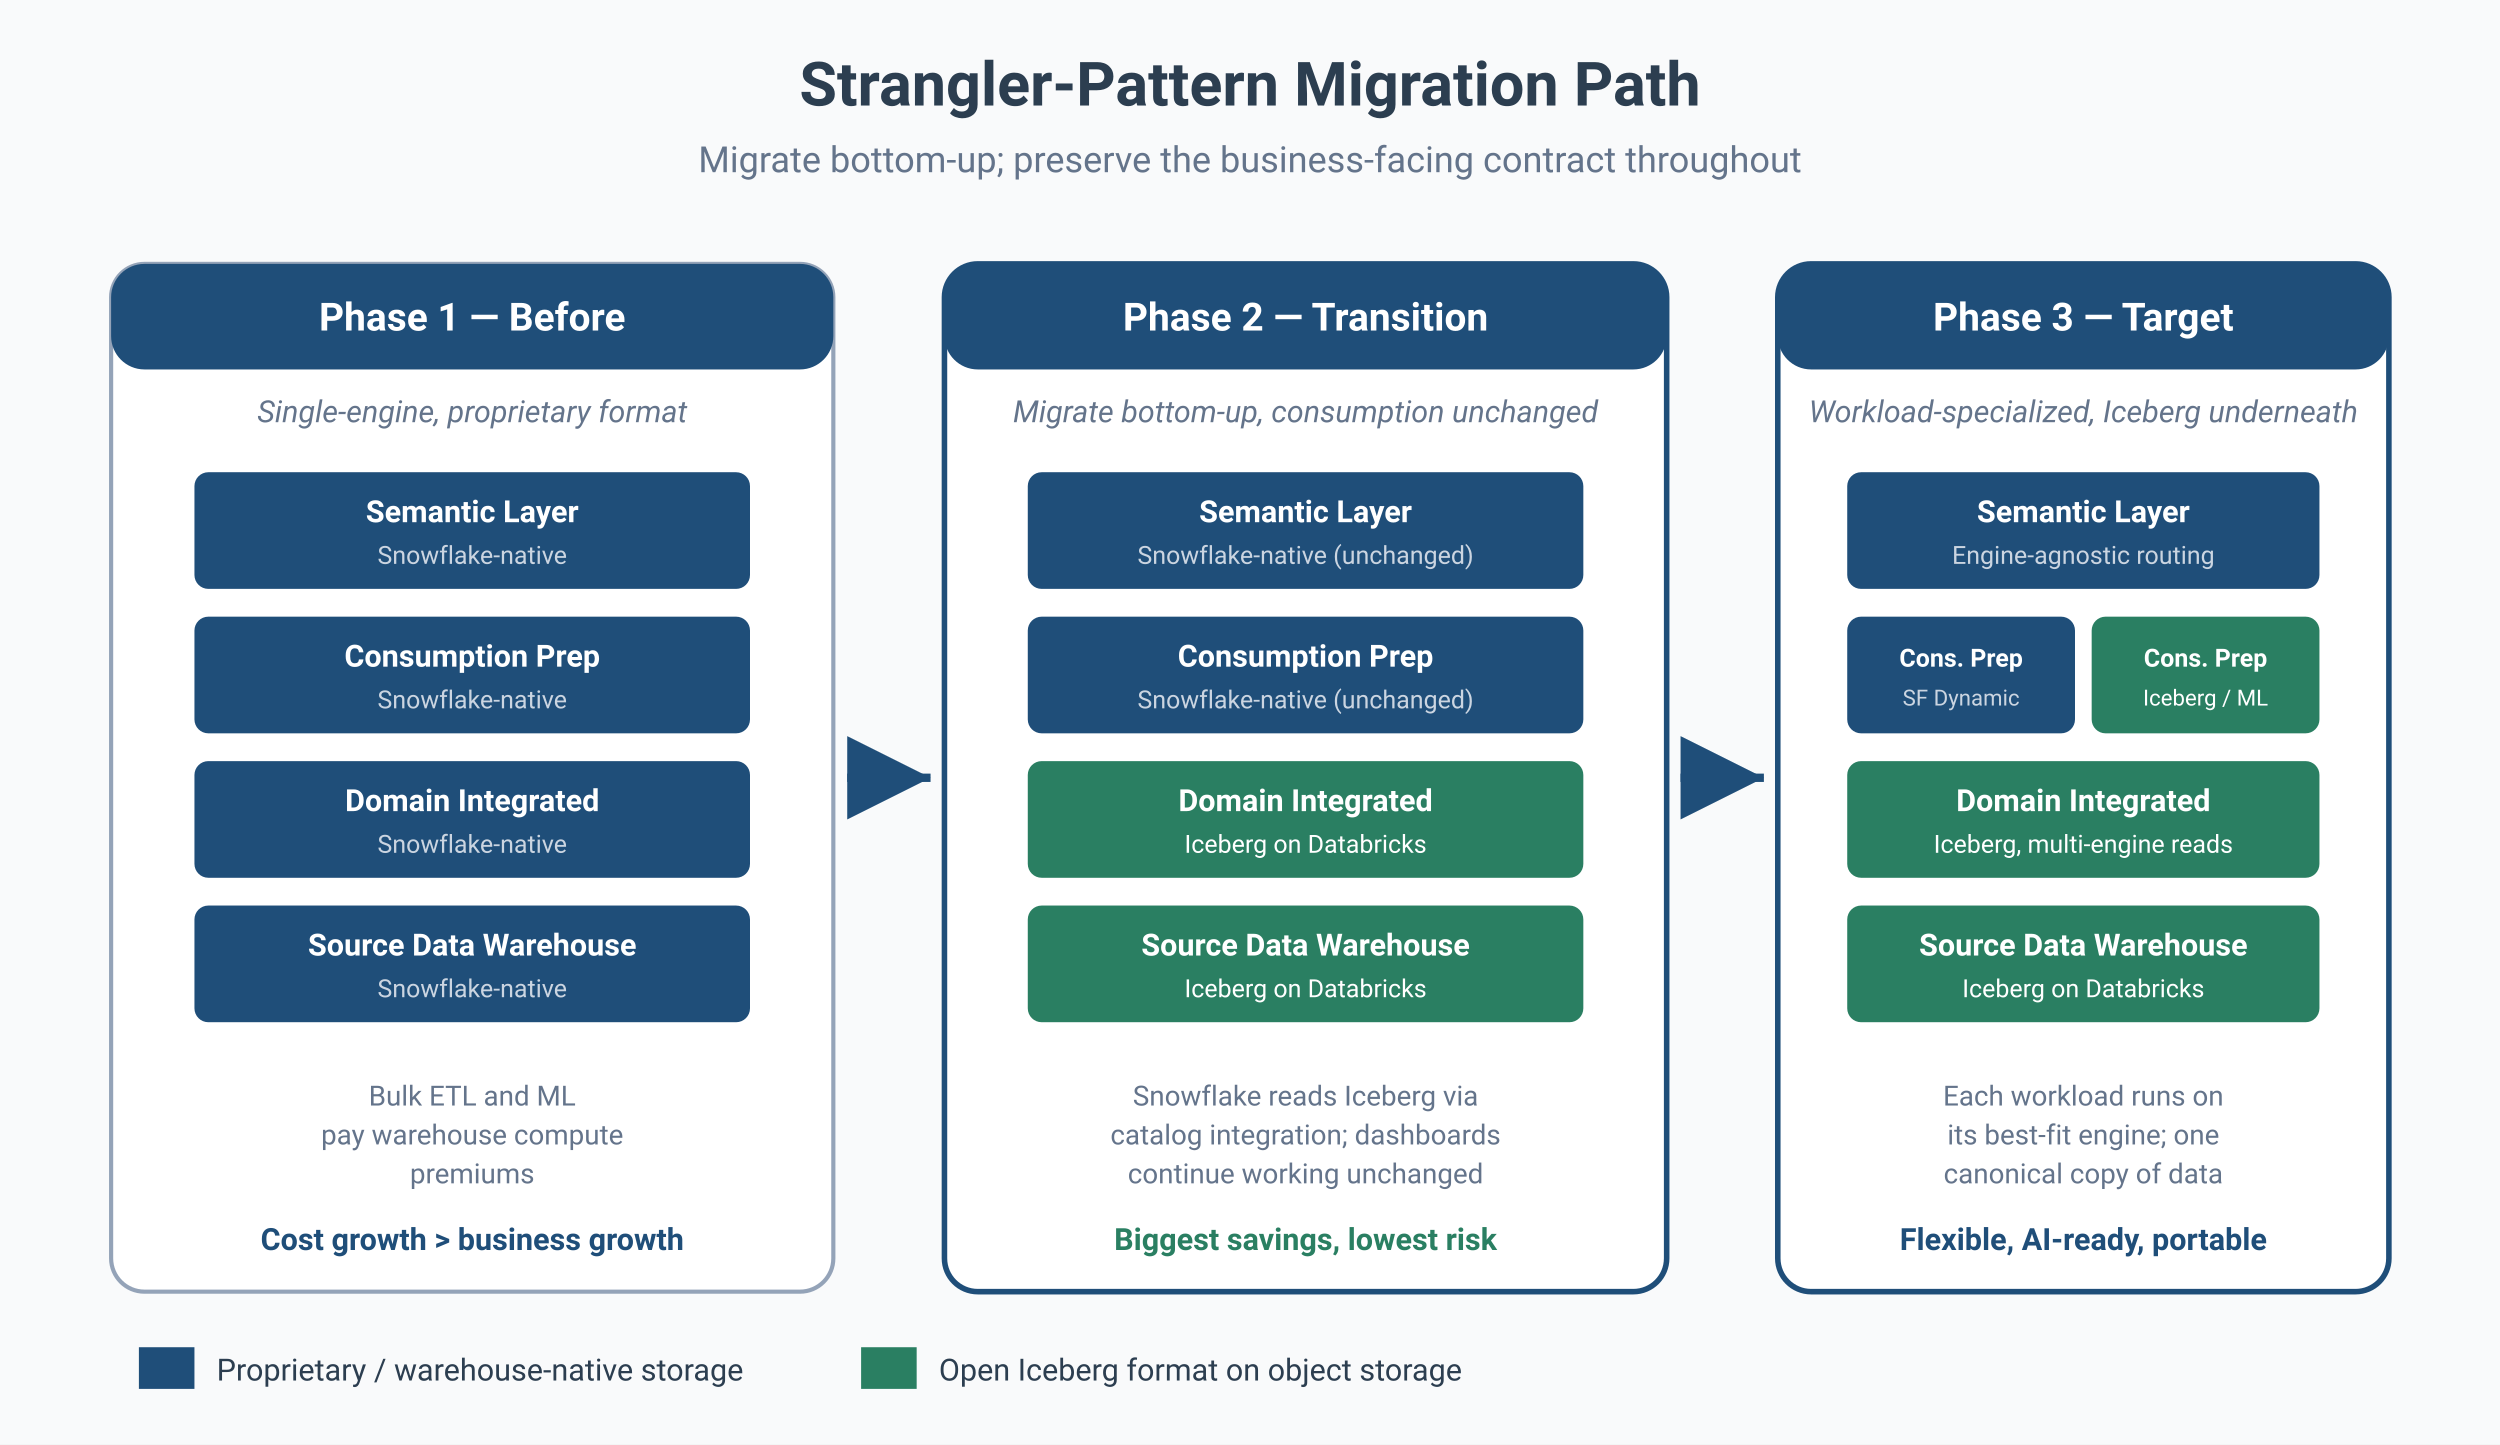
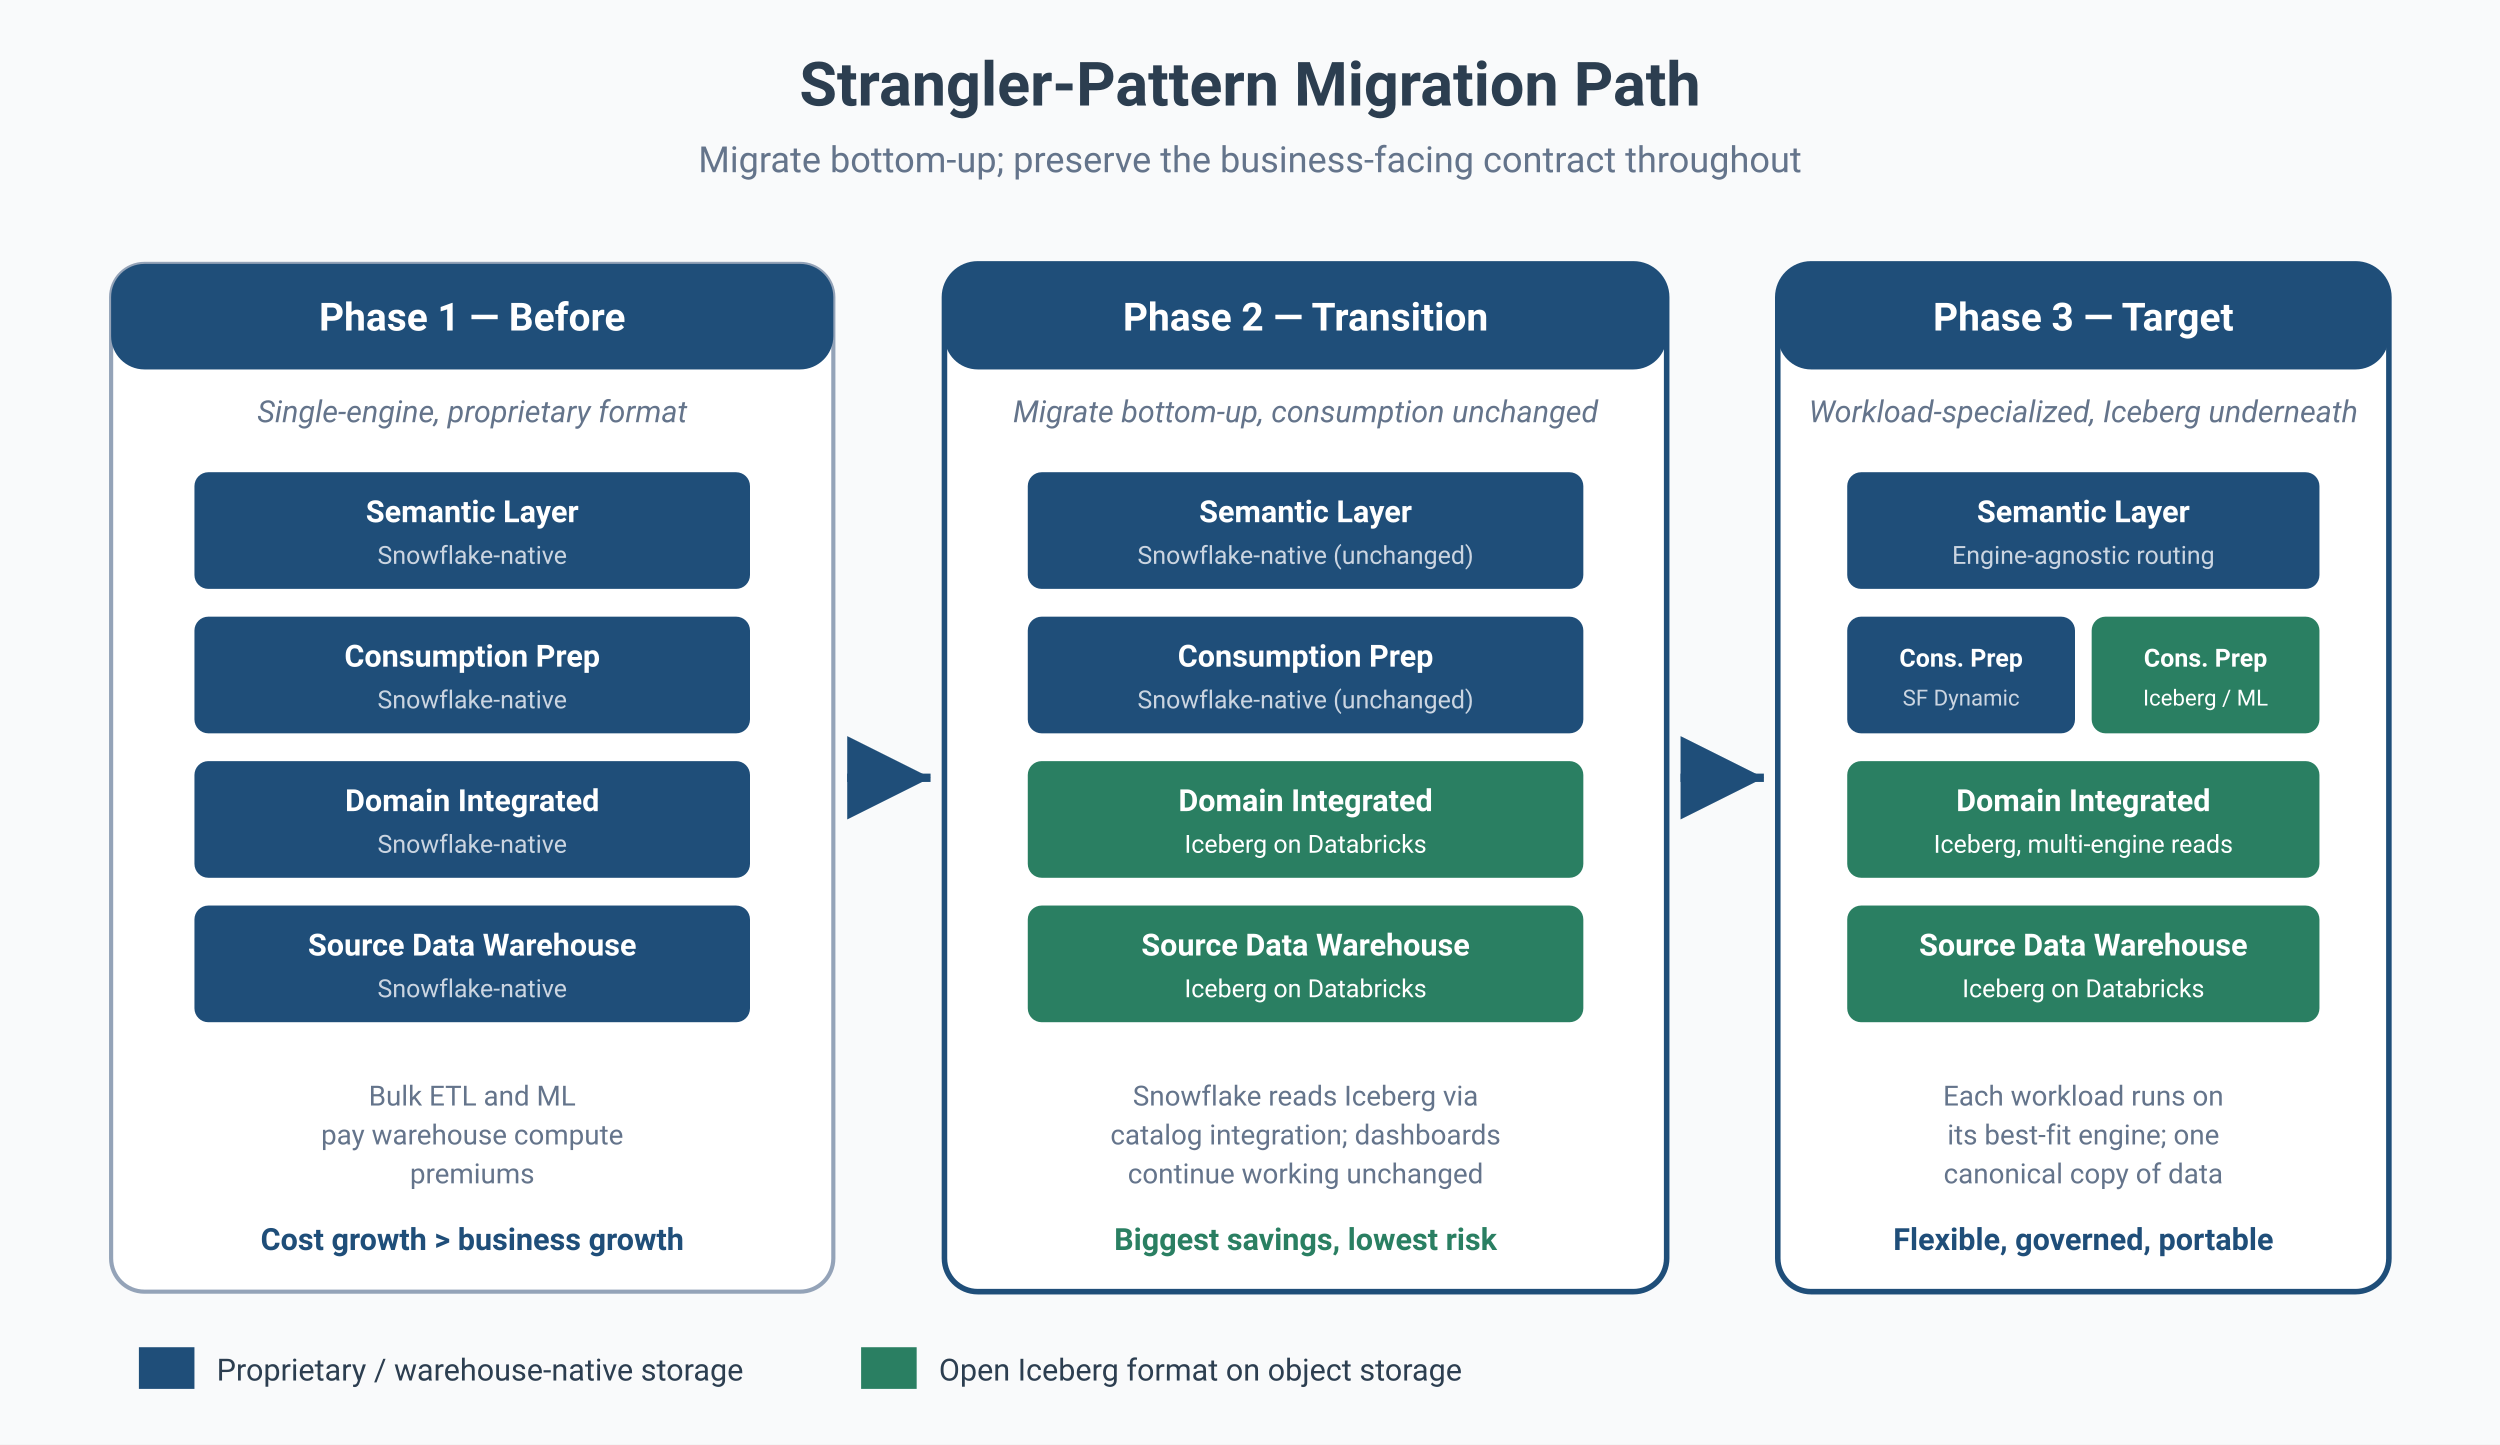
<svg xmlns="http://www.w3.org/2000/svg" viewBox="0 0 900 520" font-family="-apple-system, BlinkMacSystemFont, 'Segoe UI', Roboto, sans-serif">
  <defs>
    <marker id="phase-arrow" viewBox="0 0 10 10" refX="10" refY="5" markerWidth="10" markerHeight="10" orient="auto">
      <path d="M 0 0 L 10 5 L 0 10 z" fill="#1F4E79" />
    </marker>
  </defs>
  <rect width="900" height="520" fill="#f9fafb" />
  <text x="450" y="38" text-anchor="middle" font-size="22" font-weight="700" fill="#2C3E50">Strangler-Pattern Migration Path</text>
  <text x="450" y="62" text-anchor="middle" font-size="13" fill="#64748b">Migrate bottom-up; preserve the business-facing contract throughout</text>
  <rect x="40" y="95" width="260" height="370" rx="12" fill="#ffffff" stroke="#94a3b8" stroke-width="1.5" />
  <rect x="40" y="95" width="260" height="38" rx="12" fill="#1F4E79" />
  <text x="170" y="119" text-anchor="middle" font-size="14" font-weight="700" fill="#ffffff">Phase 1 — Before</text>
  <text x="170" y="152" text-anchor="middle" font-size="11" font-style="italic" fill="#64748b">Single-engine, proprietary format</text>
  <rect x="70" y="170" width="200" height="42" rx="5" fill="#1F4E79" />
  <text x="170" y="188" text-anchor="middle" font-size="11" font-weight="700" fill="#ffffff">Semantic Layer</text>
  <text x="170" y="203" text-anchor="middle" font-size="9" fill="#cbd5e1">Snowflake-native</text>
  <rect x="70" y="222" width="200" height="42" rx="5" fill="#1F4E79" />
  <text x="170" y="240" text-anchor="middle" font-size="11" font-weight="700" fill="#ffffff">Consumption Prep</text>
  <text x="170" y="255" text-anchor="middle" font-size="9" fill="#cbd5e1">Snowflake-native</text>
  <rect x="70" y="274" width="200" height="42" rx="5" fill="#1F4E79" />
  <text x="170" y="292" text-anchor="middle" font-size="11" font-weight="700" fill="#ffffff">Domain Integrated</text>
  <text x="170" y="307" text-anchor="middle" font-size="9" fill="#cbd5e1">Snowflake-native</text>
  <rect x="70" y="326" width="200" height="42" rx="5" fill="#1F4E79" />
  <text x="170" y="344" text-anchor="middle" font-size="11" font-weight="700" fill="#ffffff">Source Data Warehouse</text>
  <text x="170" y="359" text-anchor="middle" font-size="9" fill="#cbd5e1">Snowflake-native</text>
  <text x="170" y="398" text-anchor="middle" font-size="10" fill="#64748b">Bulk ETL and ML</text>
  <text x="170" y="412" text-anchor="middle" font-size="10" fill="#64748b">pay warehouse compute</text>
  <text x="170" y="426" text-anchor="middle" font-size="10" fill="#64748b">premiums</text>
  <text x="170" y="450" text-anchor="middle" font-size="11" font-weight="700" fill="#1F4E79">Cost growth &gt; business growth</text>
  <line x1="305" y1="280" x2="335" y2="280" stroke="#1F4E79" stroke-width="3" marker-end="url(#phase-arrow)" />
  <rect x="340" y="95" width="260" height="370" rx="12" fill="#ffffff" stroke="#1F4E79" stroke-width="2" />
  <rect x="340" y="95" width="260" height="38" rx="12" fill="#1F4E79" />
  <text x="470" y="119" text-anchor="middle" font-size="14" font-weight="700" fill="#ffffff">Phase 2 — Transition</text>
  <text x="470" y="152" text-anchor="middle" font-size="11" font-style="italic" fill="#64748b">Migrate bottom-up, consumption unchanged</text>
  <rect x="370" y="170" width="200" height="42" rx="5" fill="#1F4E79" />
  <text x="470" y="188" text-anchor="middle" font-size="11" font-weight="700" fill="#ffffff">Semantic Layer</text>
  <text x="470" y="203" text-anchor="middle" font-size="9" fill="#cbd5e1">Snowflake-native (unchanged)</text>
  <rect x="370" y="222" width="200" height="42" rx="5" fill="#1F4E79" />
  <text x="470" y="240" text-anchor="middle" font-size="11" font-weight="700" fill="#ffffff">Consumption Prep</text>
  <text x="470" y="255" text-anchor="middle" font-size="9" fill="#cbd5e1">Snowflake-native (unchanged)</text>
  <rect x="370" y="274" width="200" height="42" rx="5" fill="#2A7F62" />
  <text x="470" y="292" text-anchor="middle" font-size="11" font-weight="700" fill="#ffffff">Domain Integrated</text>
  <text x="470" y="307" text-anchor="middle" font-size="9" fill="#ffffff">Iceberg on Databricks</text>
  <rect x="370" y="326" width="200" height="42" rx="5" fill="#2A7F62" />
  <text x="470" y="344" text-anchor="middle" font-size="11" font-weight="700" fill="#ffffff">Source Data Warehouse</text>
  <text x="470" y="359" text-anchor="middle" font-size="9" fill="#ffffff">Iceberg on Databricks</text>
  <text x="470" y="398" text-anchor="middle" font-size="10" fill="#64748b">Snowflake reads Iceberg via</text>
  <text x="470" y="412" text-anchor="middle" font-size="10" fill="#64748b">catalog integration; dashboards</text>
  <text x="470" y="426" text-anchor="middle" font-size="10" fill="#64748b">continue working unchanged</text>
  <text x="470" y="450" text-anchor="middle" font-size="11" font-weight="700" fill="#2A7F62">Biggest savings, lowest risk</text>
  <line x1="605" y1="280" x2="635" y2="280" stroke="#1F4E79" stroke-width="3" marker-end="url(#phase-arrow)" />
  <rect x="640" y="95" width="220" height="370" rx="12" fill="#ffffff" stroke="#1F4E79" stroke-width="2" />
  <rect x="640" y="95" width="220" height="38" rx="12" fill="#1F4E79" />
  <text x="750" y="119" text-anchor="middle" font-size="14" font-weight="700" fill="#ffffff">Phase 3 — Target</text>
  <text x="750" y="152" text-anchor="middle" font-size="11" font-style="italic" fill="#64748b">Workload-specialized, Iceberg underneath</text>
  <rect x="665" y="170" width="170" height="42" rx="5" fill="#1F4E79" />
  <text x="750" y="188" text-anchor="middle" font-size="11" font-weight="700" fill="#ffffff">Semantic Layer</text>
  <text x="750" y="203" text-anchor="middle" font-size="9" fill="#cbd5e1">Engine-agnostic routing</text>
  <rect x="665" y="222" width="82" height="42" rx="5" fill="#1F4E79" />
  <text x="706" y="240" text-anchor="middle" font-size="9" font-weight="700" fill="#ffffff">Cons. Prep</text>
  <text x="706" y="254" text-anchor="middle" font-size="8" fill="#cbd5e1">SF Dynamic</text>
  <rect x="753" y="222" width="82" height="42" rx="5" fill="#2A7F62" />
  <text x="794" y="240" text-anchor="middle" font-size="9" font-weight="700" fill="#ffffff">Cons. Prep</text>
  <text x="794" y="254" text-anchor="middle" font-size="8" fill="#ffffff">Iceberg / ML</text>
  <rect x="665" y="274" width="170" height="42" rx="5" fill="#2A7F62" />
  <text x="750" y="292" text-anchor="middle" font-size="11" font-weight="700" fill="#ffffff">Domain Integrated</text>
  <text x="750" y="307" text-anchor="middle" font-size="9" fill="#ffffff">Iceberg, multi-engine reads</text>
  <rect x="665" y="326" width="170" height="42" rx="5" fill="#2A7F62" />
  <text x="750" y="344" text-anchor="middle" font-size="11" font-weight="700" fill="#ffffff">Source Data Warehouse</text>
  <text x="750" y="359" text-anchor="middle" font-size="9" fill="#ffffff">Iceberg on Databricks</text>
  <text x="750" y="398" text-anchor="middle" font-size="10" fill="#64748b">Each workload runs on</text>
  <text x="750" y="412" text-anchor="middle" font-size="10" fill="#64748b">its best-fit engine; one</text>
  <text x="750" y="426" text-anchor="middle" font-size="10" fill="#64748b">canonical copy of data</text>
-   <text x="750" y="450" text-anchor="middle" font-size="11" font-weight="700" fill="#1F4E79">Flexible, AI-ready, portable</text>
+   <text x="750" y="450" text-anchor="middle" font-size="11" font-weight="700" fill="#1F4E79">Flexible, governed, portable</text>
  <rect x="50" y="485" width="20" height="15" fill="#1F4E79" />
  <text x="78" y="497" font-size="11" fill="#2C3E50">Proprietary / warehouse-native storage</text>
  <rect x="310" y="485" width="20" height="15" fill="#2A7F62" />
  <text x="338" y="497" font-size="11" fill="#2C3E50">Open Iceberg format on object storage</text>
</svg>
